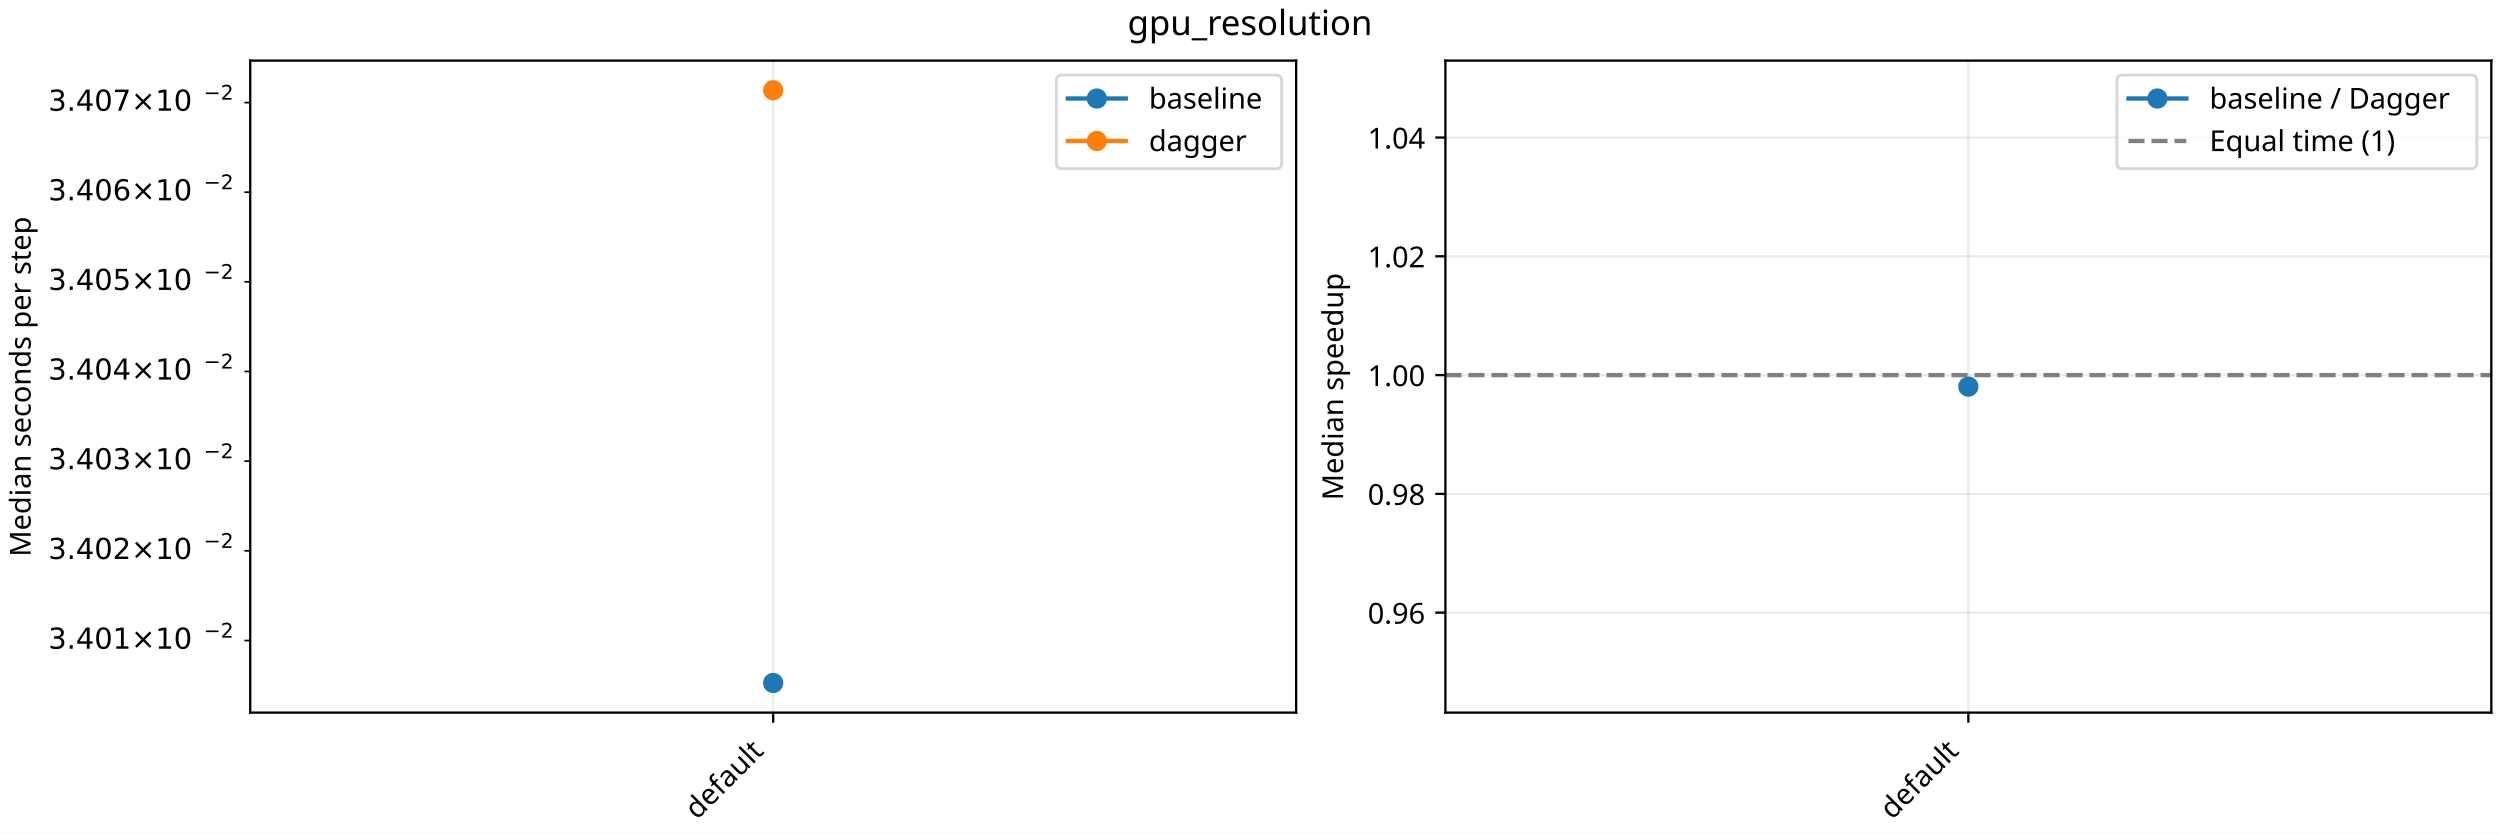
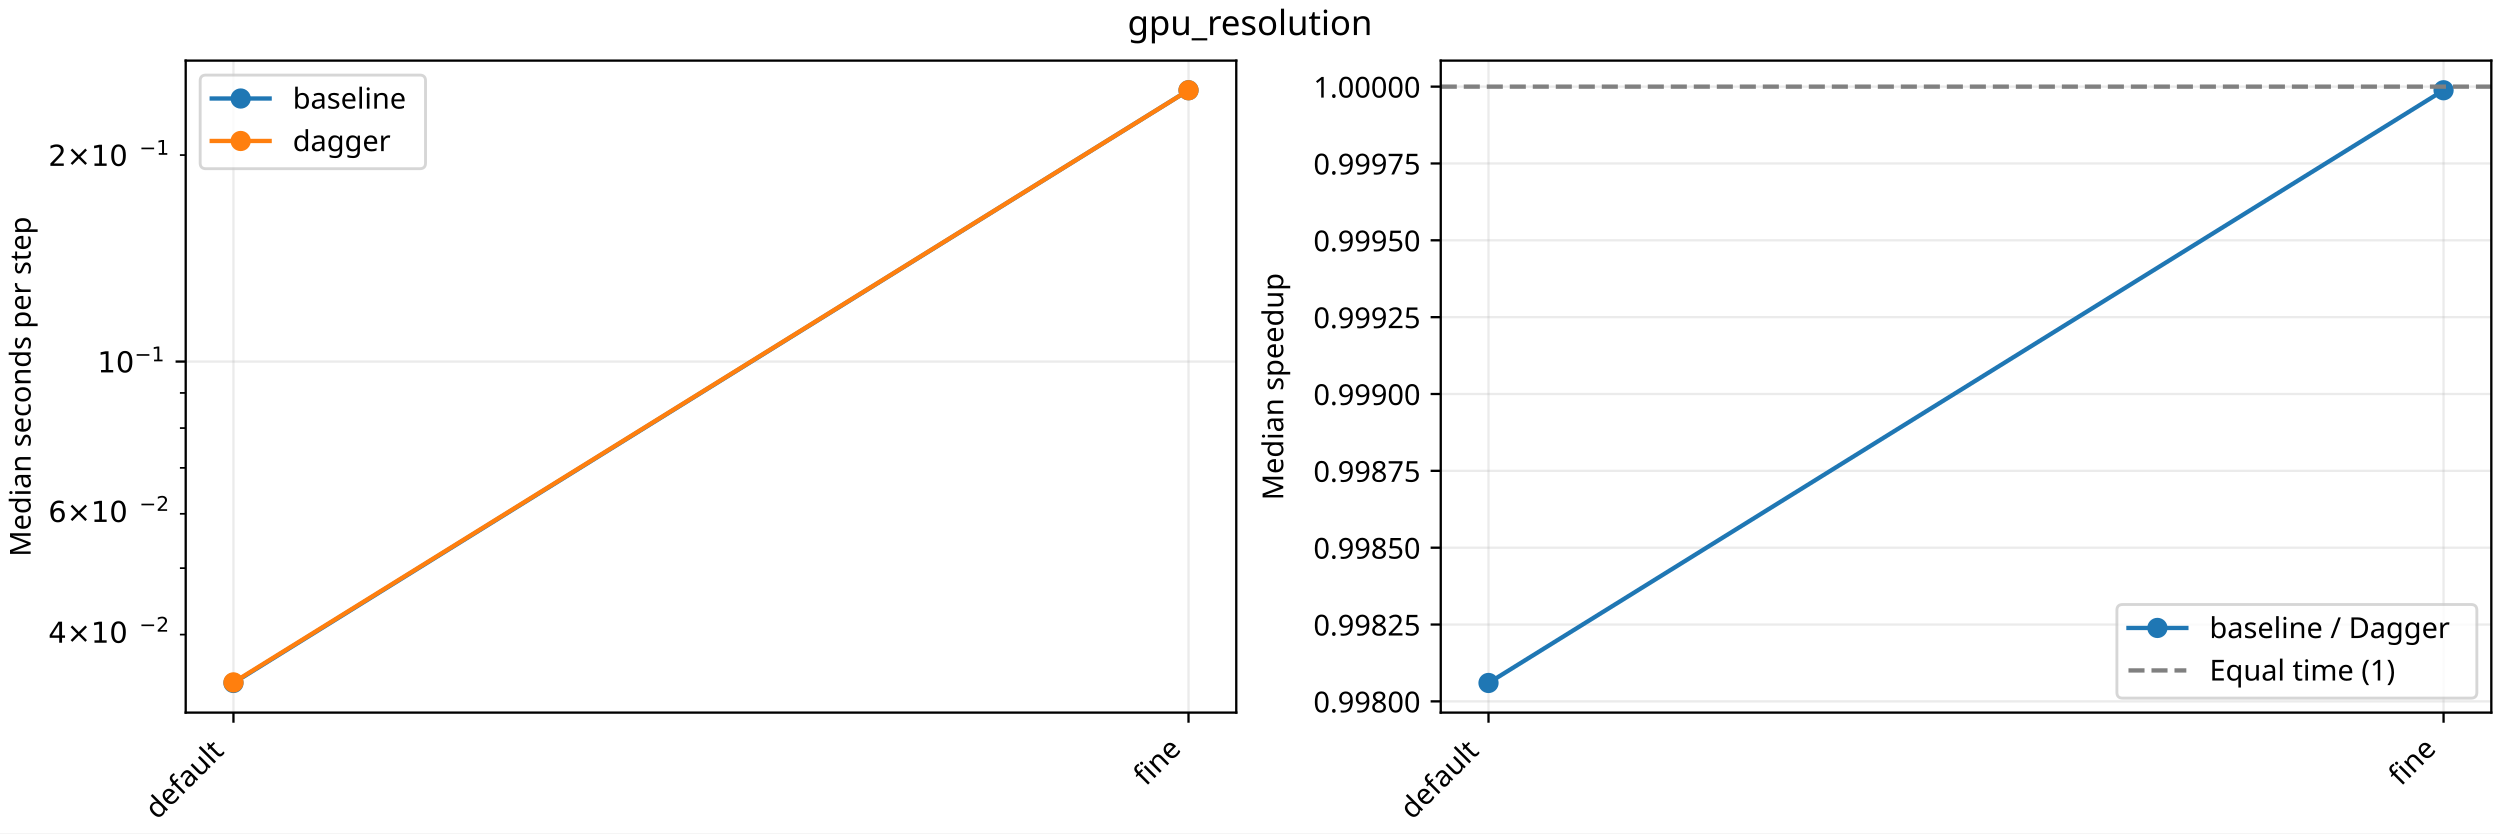
<svg xmlns="http://www.w3.org/2000/svg" xmlns:xlink="http://www.w3.org/1999/xlink" width="864pt" height="288pt" viewBox="0 0 864 288" version="1.1">
  <defs>
    <style type="text/css">*{stroke-linejoin: round; stroke-linecap: butt}</style>
  </defs>
  <g id="figure_1">
    <g id="patch_1">
      <path d="M 0 288  L 864 288  L 864 0  L 0 0  z " style="fill: #ffffff" />
    </g>
    <g id="axes_1">
      <g id="patch_2">
-         <path d="M 86.478 246.276  L 447.947 246.276  L 447.947 20.948  L 86.478 20.948  z " style="fill: #ffffff" />
+         <path d="M 64.178 246.276  L 427.253 246.276  L 427.253 20.948  L 64.178 20.948  z " style="fill: #ffffff" />
      </g>
      <g id="matplotlib.axis_1">
        <g id="xtick_1">
          <g id="line2d_1">
-             <path d="M 267.213 246.276  L 267.213 20.948  " clip-path="url(#p7a4ab8c4b9)" style="fill: none; stroke: #b0b0b0; stroke-opacity: 0.25; stroke-width: 0.8; stroke-linecap: square" />
+             <path d="M 80.682 246.276  L 80.682 20.948  " clip-path="url(#p32edc54c32)" style="fill: none; stroke: #b0b0b0; stroke-opacity: 0.25; stroke-width: 0.8; stroke-linecap: square" />
          </g>
          <g id="line2d_2">
            <defs>
              <path id="m7992d7cc15" d="M 0 0  L 0 3.5  " style="stroke: #000000; stroke-width: 0.8" />
            </defs>
            <g>
-               <use xlink:href="#m7992d7cc15" x="267.213" y="246.276" style="stroke: #000000; stroke-width: 0.8" />
+               <use xlink:href="#m7992d7cc15" x="80.682" y="246.276" style="stroke: #000000; stroke-width: 0.8" />
            </g>
          </g>
          <g id="text_1">
-             <text style="font: 10px 'sans-serif'" transform="translate(240.862 283.5292)rotate(-45)">default</text>
+             <text style="font: 10px 'sans-serif'" transform="translate(54.331 283.5292)rotate(-45)">default</text>
+           </g>
+         </g>
+         <g id="xtick_2">
+           <g id="line2d_3">
+             <path d="M 410.75 246.276  L 410.75 20.948  " clip-path="url(#p32edc54c32)" style="fill: none; stroke: #b0b0b0; stroke-opacity: 0.25; stroke-width: 0.8; stroke-linecap: square" />
+           </g>
+           <g id="line2d_4">
+             <g>
+               <use xlink:href="#m7992d7cc15" x="410.75" y="246.276" style="stroke: #000000; stroke-width: 0.8" />
+             </g>
+           </g>
+           <g id="text_2">
+             <text style="font: 10px 'sans-serif'" transform="translate(395.9936 271.9349)rotate(-45)">fine</text>
          </g>
        </g>
      </g>
      <g id="matplotlib.axis_2">
        <g id="ytick_1">
-           <g id="line2d_3">
+           <g id="line2d_5">
+             <path d="M 64.178 124.958  L 427.253 124.958  " clip-path="url(#p32edc54c32)" style="fill: none; stroke: #b0b0b0; stroke-opacity: 0.25; stroke-width: 0.8; stroke-linecap: square" />
+           </g>
+           <g id="line2d_6">
+             <defs>
+               <path id="m64ae211dc8" d="M 0 0  L -3.5 0  " style="stroke: #000000; stroke-width: 0.8" />
+             </defs>
+             <g>
+               <use xlink:href="#m64ae211dc8" x="64.178" y="124.958" style="stroke: #000000; stroke-width: 0.8" />
+             </g>
+           </g>
+           <g id="text_3">
+             <g transform="translate(33.67836 128.7569)">
+               <text>
+                 <tspan style="font: 10px 'DejaVu Sans'" x="0 6.362" y="-0.064">10</tspan>
+                 <tspan style="font: 7px 'DejaVu Sans'" x="12.82 18.686" y="-3.892">−1</tspan>
+               </text>
+             </g>
+           </g>
+         </g>
+         <g id="ytick_2">
+           <g id="line2d_7">
            <defs>
              <path id="m90f5dd4096" d="M 0 0  L -2 0  " style="stroke: #000000; stroke-width: 0.6" />
            </defs>
            <g>
-               <use xlink:href="#m90f5dd4096" x="86.478" y="221.375" style="stroke: #000000; stroke-width: 0.6" />
-             </g>
-           </g>
-           <g id="text_2">
-             <g transform="translate(16.67836 225.1744)">
+               <use xlink:href="#m90f5dd4096" x="64.178" y="219.314" style="stroke: #000000; stroke-width: 0.6" />
+             </g>
+           </g>
+           <g id="text_4">
+             <g transform="translate(16.67836 223.1134)">
              <text>
-                 <tspan style="font: 10px 'DejaVu Sans'" x="0 6.362 9.541 15.903 22.266 30.576 40.903 47.266" y="-0.977">3.401×10</tspan>
-                 <tspan style="font: 7px 'DejaVu Sans'" x="53.724 59.589" y="-4.805">−2</tspan>
+                 <tspan style="font: 10px 'DejaVu Sans'" x="0 8.311 18.638 25" y="-0.977">4×10</tspan>
+                 <tspan style="font: 7px 'DejaVu Sans'" x="31.458 37.323" y="-4.805">−2</tspan>
              </text>
            </g>
          </g>
        </g>
-         <g id="ytick_2">
-           <g id="line2d_4">
-             <g>
-               <use xlink:href="#m90f5dd4096" x="86.478" y="190.365" style="stroke: #000000; stroke-width: 0.6" />
-             </g>
-           </g>
-           <g id="text_3">
-             <g transform="translate(16.67836 194.1639)">
+         <g id="ytick_3">
+           <g id="line2d_8">
+             <g>
+               <use xlink:href="#m90f5dd4096" x="64.178" y="196.336" style="stroke: #000000; stroke-width: 0.6" />
+             </g>
+           </g>
+         </g>
+         <g id="ytick_4">
+           <g id="line2d_9">
+             <g>
+               <use xlink:href="#m90f5dd4096" x="64.178" y="177.561" style="stroke: #000000; stroke-width: 0.6" />
+             </g>
+           </g>
+           <g id="text_5">
+             <g transform="translate(16.67836 181.36)">
              <text>
-                 <tspan style="font: 10px 'DejaVu Sans'" x="0 6.362 9.541 15.903 22.266 30.576 40.903 47.266" y="-0.977">3.402×10</tspan>
-                 <tspan style="font: 7px 'DejaVu Sans'" x="53.724 59.589" y="-4.805">−2</tspan>
+                 <tspan style="font: 10px 'DejaVu Sans'" x="0 8.311 18.638 25" y="-0.977">6×10</tspan>
+                 <tspan style="font: 7px 'DejaVu Sans'" x="31.458 37.323" y="-4.805">−2</tspan>
              </text>
            </g>
          </g>
        </g>
-         <g id="ytick_3">
-           <g id="line2d_5">
-             <g>
-               <use xlink:href="#m90f5dd4096" x="86.478" y="159.363" style="stroke: #000000; stroke-width: 0.6" />
-             </g>
-           </g>
-           <g id="text_4">
-             <g transform="translate(16.67836 163.1626)">
+         <g id="ytick_5">
+           <g id="line2d_10">
+             <g>
+               <use xlink:href="#m90f5dd4096" x="64.178" y="161.687" style="stroke: #000000; stroke-width: 0.6" />
+             </g>
+           </g>
+         </g>
+         <g id="ytick_6">
+           <g id="line2d_11">
+             <g>
+               <use xlink:href="#m90f5dd4096" x="64.178" y="147.936" style="stroke: #000000; stroke-width: 0.6" />
+             </g>
+           </g>
+         </g>
+         <g id="ytick_7">
+           <g id="line2d_12">
+             <g>
+               <use xlink:href="#m90f5dd4096" x="64.178" y="135.807" style="stroke: #000000; stroke-width: 0.6" />
+             </g>
+           </g>
+         </g>
+         <g id="ytick_8">
+           <g id="line2d_13">
+             <g>
+               <use xlink:href="#m90f5dd4096" x="64.178" y="53.58" style="stroke: #000000; stroke-width: 0.6" />
+             </g>
+           </g>
+           <g id="text_6">
+             <g transform="translate(16.67836 57.37886)">
              <text>
-                 <tspan style="font: 10px 'DejaVu Sans'" x="0 6.362 9.541 15.903 22.266 30.576 40.903 47.266" y="-0.977">3.403×10</tspan>
-                 <tspan style="font: 7px 'DejaVu Sans'" x="53.724 59.589" y="-4.805">−2</tspan>
+                 <tspan style="font: 10px 'DejaVu Sans'" x="0 8.311 18.638 25" y="-0.064">2×10</tspan>
+                 <tspan style="font: 7px 'DejaVu Sans'" x="31.458 37.323" y="-3.892">−1</tspan>
              </text>
            </g>
          </g>
        </g>
-         <g id="ytick_4">
-           <g id="line2d_6">
-             <g>
-               <use xlink:href="#m90f5dd4096" x="86.478" y="128.371" style="stroke: #000000; stroke-width: 0.6" />
-             </g>
-           </g>
-           <g id="text_5">
-             <g transform="translate(16.67836 132.1703)">
-               <text>
-                 <tspan style="font: 10px 'DejaVu Sans'" x="0 6.362 9.541 15.903 22.266 30.576 40.903 47.266" y="-0.977">3.404×10</tspan>
-                 <tspan style="font: 7px 'DejaVu Sans'" x="53.724 59.589" y="-4.805">−2</tspan>
-               </text>
-             </g>
-           </g>
-         </g>
-         <g id="ytick_5">
-           <g id="line2d_7">
-             <g>
-               <use xlink:href="#m90f5dd4096" x="86.478" y="97.388" style="stroke: #000000; stroke-width: 0.6" />
-             </g>
-           </g>
-           <g id="text_6">
-             <g transform="translate(16.67836 101.1871)">
-               <text>
-                 <tspan style="font: 10px 'DejaVu Sans'" x="0 6.362 9.541 15.903 22.266 30.576 40.903 47.266" y="-0.977">3.405×10</tspan>
-                 <tspan style="font: 7px 'DejaVu Sans'" x="53.724 59.589" y="-4.805">−2</tspan>
-               </text>
-             </g>
-           </g>
-         </g>
-         <g id="ytick_6">
-           <g id="line2d_8">
-             <g>
-               <use xlink:href="#m90f5dd4096" x="86.478" y="66.414" style="stroke: #000000; stroke-width: 0.6" />
-             </g>
-           </g>
-           <g id="text_7">
-             <g transform="translate(16.67836 70.21309)">
-               <text>
-                 <tspan style="font: 10px 'DejaVu Sans'" x="0 6.362 9.541 15.903 22.266 30.576 40.903 47.266" y="-0.977">3.406×10</tspan>
-                 <tspan style="font: 7px 'DejaVu Sans'" x="53.724 59.589" y="-4.805">−2</tspan>
-               </text>
-             </g>
-           </g>
-         </g>
-         <g id="ytick_7">
-           <g id="line2d_9">
-             <g>
-               <use xlink:href="#m90f5dd4096" x="86.478" y="35.449" style="stroke: #000000; stroke-width: 0.6" />
-             </g>
-           </g>
-           <g id="text_8">
-             <g transform="translate(16.67836 39.24813)">
-               <text>
-                 <tspan style="font: 10px 'DejaVu Sans'" x="0 6.362 9.541 15.903 22.266 30.576 40.903 47.266" y="-0.977">3.407×10</tspan>
-                 <tspan style="font: 7px 'DejaVu Sans'" x="53.724 59.589" y="-4.805">−2</tspan>
-               </text>
-             </g>
-           </g>
-         </g>
-         <g id="text_9">
+         <g id="text_7">
          <text style="font: 10px 'sans-serif'; text-anchor: middle" x="10.599" y="133.612" transform="rotate(-90, 10.59868, 133.6121)">Median seconds per step</text>
        </g>
      </g>
-       <g id="line2d_10">
-         <path d="M 267.213 236.034  " clip-path="url(#p7a4ab8c4b9)" style="fill: none; stroke: #1f77b4; stroke-width: 1.5; stroke-linecap: square" />
+       <g id="line2d_14">
+         <path d="M 80.682 236.034  L 410.75 31.192  " clip-path="url(#p32edc54c32)" style="fill: none; stroke: #1f77b4; stroke-width: 1.5; stroke-linecap: square" />
        <defs>
          <path id="m6f8f8257da" d="M 0 3  C 0.796 3 1.559 2.684 2.121 2.121  C 2.684 1.559 3 0.796 3 0  C 3 -0.796 2.684 -1.559 2.121 -2.121  C 1.559 -2.684 0.796 -3 0 -3  C -0.796 -3 -1.559 -2.684 -2.121 -2.121  C -2.684 -1.559 -3 -0.796 -3 0  C -3 0.796 -2.684 1.559 -2.121 2.121  C -1.559 2.684 -0.796 3 0 3  z " style="stroke: #1f77b4" />
        </defs>
-         <g clip-path="url(#p7a4ab8c4b9)">
-           <use xlink:href="#m6f8f8257da" x="267.213" y="236.034" style="fill: #1f77b4; stroke: #1f77b4" />
-         </g>
-       </g>
-       <g id="line2d_11">
-         <path d="M 267.213 31.19  " clip-path="url(#p7a4ab8c4b9)" style="fill: none; stroke: #ff7f0e; stroke-width: 1.5; stroke-linecap: square" />
+         <g clip-path="url(#p32edc54c32)">
+           <use xlink:href="#m6f8f8257da" x="80.682" y="236.034" style="fill: #1f77b4; stroke: #1f77b4" />
+           <use xlink:href="#m6f8f8257da" x="410.75" y="31.192" style="fill: #1f77b4; stroke: #1f77b4" />
+         </g>
+       </g>
+       <g id="line2d_15">
+         <path d="M 80.682 235.834  L 410.75 31.19  " clip-path="url(#p32edc54c32)" style="fill: none; stroke: #ff7f0e; stroke-width: 1.5; stroke-linecap: square" />
        <defs>
          <path id="md2d7e3742d" d="M 0 3  C 0.796 3 1.559 2.684 2.121 2.121  C 2.684 1.559 3 0.796 3 0  C 3 -0.796 2.684 -1.559 2.121 -2.121  C 1.559 -2.684 0.796 -3 0 -3  C -0.796 -3 -1.559 -2.684 -2.121 -2.121  C -2.684 -1.559 -3 -0.796 -3 0  C -3 0.796 -2.684 1.559 -2.121 2.121  C -1.559 2.684 -0.796 3 0 3  z " style="stroke: #ff7f0e" />
        </defs>
-         <g clip-path="url(#p7a4ab8c4b9)">
-           <use xlink:href="#md2d7e3742d" x="267.213" y="31.19" style="fill: #ff7f0e; stroke: #ff7f0e" />
+         <g clip-path="url(#p32edc54c32)">
+           <use xlink:href="#md2d7e3742d" x="80.682" y="235.834" style="fill: #ff7f0e; stroke: #ff7f0e" />
+           <use xlink:href="#md2d7e3742d" x="410.75" y="31.19" style="fill: #ff7f0e; stroke: #ff7f0e" />
        </g>
      </g>
      <g id="patch_3">
-         <path d="M 86.478 246.276  L 86.478 20.948  " style="fill: none; stroke: #000000; stroke-width: 0.8; stroke-linejoin: miter; stroke-linecap: square" />
+         <path d="M 64.178 246.276  L 64.178 20.948  " style="fill: none; stroke: #000000; stroke-width: 0.8; stroke-linejoin: miter; stroke-linecap: square" />
      </g>
      <g id="patch_4">
-         <path d="M 447.947 246.276  L 447.947 20.948  " style="fill: none; stroke: #000000; stroke-width: 0.8; stroke-linejoin: miter; stroke-linecap: square" />
+         <path d="M 427.253 246.276  L 427.253 20.948  " style="fill: none; stroke: #000000; stroke-width: 0.8; stroke-linejoin: miter; stroke-linecap: square" />
      </g>
      <g id="patch_5">
-         <path d="M 86.478 246.276  L 447.947 246.276  " style="fill: none; stroke: #000000; stroke-width: 0.8; stroke-linejoin: miter; stroke-linecap: square" />
+         <path d="M 64.178 246.276  L 427.253 246.276  " style="fill: none; stroke: #000000; stroke-width: 0.8; stroke-linejoin: miter; stroke-linecap: square" />
      </g>
      <g id="patch_6">
-         <path d="M 86.478 20.948  L 447.947 20.948  " style="fill: none; stroke: #000000; stroke-width: 0.8; stroke-linejoin: miter; stroke-linecap: square" />
+         <path d="M 64.178 20.948  L 427.253 20.948  " style="fill: none; stroke: #000000; stroke-width: 0.8; stroke-linejoin: miter; stroke-linecap: square" />
      </g>
      <g id="legend_1">
        <g id="patch_7">
-           <path d="M 367.061 58.304  L 440.947 58.304  Q 442.947 58.304 442.947 56.304  L 442.947 27.948  Q 442.947 25.948 440.947 25.948  L 367.061 25.948  Q 365.061 25.948 365.061 27.948  L 365.061 56.304  Q 365.061 58.304 367.061 58.304  z " style="fill: #ffffff; opacity: 0.8; stroke: #cccccc; stroke-linejoin: miter" />
-         </g>
-         <g id="line2d_12">
-           <path d="M 369.061 34.047  L 379.061 34.047  L 389.061 34.047  " style="fill: none; stroke: #1f77b4; stroke-width: 1.5; stroke-linecap: square" />
+           <path d="M 71.178 58.304  L 145.064 58.304  Q 147.064 58.304 147.064 56.304  L 147.064 27.948  Q 147.064 25.948 145.064 25.948  L 71.178 25.948  Q 69.178 25.948 69.178 27.948  L 69.178 56.304  Q 69.178 58.304 71.178 58.304  z " style="fill: #ffffff; opacity: 0.8; stroke: #cccccc; stroke-linejoin: miter" />
+         </g>
+         <g id="line2d_16">
+           <path d="M 73.178 34.047  L 83.178 34.047  L 93.178 34.047  " style="fill: none; stroke: #1f77b4; stroke-width: 1.5; stroke-linecap: square" />
          <g>
-             <use xlink:href="#m6f8f8257da" x="379.061" y="34.047" style="fill: #1f77b4; stroke: #1f77b4" />
-           </g>
-         </g>
-         <g id="text_10">
-           <text style="font: 10px 'sans-serif'; text-anchor: start" x="397.061" y="37.547" transform="rotate(-0, 397.0612, 37.54666)">baseline</text>
-         </g>
-         <g id="line2d_13">
-           <path d="M 369.061 48.725  L 379.061 48.725  L 389.061 48.725  " style="fill: none; stroke: #ff7f0e; stroke-width: 1.5; stroke-linecap: square" />
+             <use xlink:href="#m6f8f8257da" x="83.178" y="34.047" style="fill: #1f77b4; stroke: #1f77b4" />
+           </g>
+         </g>
+         <g id="text_8">
+           <text style="font: 10px 'sans-serif'; text-anchor: start" x="101.178" y="37.547" transform="rotate(-0, 101.1784, 37.54666)">baseline</text>
+         </g>
+         <g id="line2d_17">
+           <path d="M 73.178 48.725  L 83.178 48.725  L 93.178 48.725  " style="fill: none; stroke: #ff7f0e; stroke-width: 1.5; stroke-linecap: square" />
          <g>
-             <use xlink:href="#md2d7e3742d" x="379.061" y="48.725" style="fill: #ff7f0e; stroke: #ff7f0e" />
-           </g>
-         </g>
-         <g id="text_11">
-           <text style="font: 10px 'sans-serif'; text-anchor: start" x="397.061" y="52.225" transform="rotate(-0, 397.0612, 52.22478)">dagger</text>
+             <use xlink:href="#md2d7e3742d" x="83.178" y="48.725" style="fill: #ff7f0e; stroke: #ff7f0e" />
+           </g>
+         </g>
+         <g id="text_9">
+           <text style="font: 10px 'sans-serif'; text-anchor: start" x="101.178" y="52.225" transform="rotate(-0, 101.1784, 52.22478)">dagger</text>
        </g>
      </g>
    </g>
    <g id="axes_2">
      <g id="patch_8">
-         <path d="M 499.531 246.276  L 861 246.276  L 861 20.948  L 499.531 20.948  z " style="fill: #ffffff" />
+         <path d="M 497.925 246.276  L 861 246.276  L 861 20.948  L 497.925 20.948  z " style="fill: #ffffff" />
      </g>
      <g id="matplotlib.axis_3">
-         <g id="xtick_2">
-           <g id="line2d_14">
-             <path d="M 680.265 246.276  L 680.265 20.948  " clip-path="url(#p9f438c1fd7)" style="fill: none; stroke: #b0b0b0; stroke-opacity: 0.25; stroke-width: 0.8; stroke-linecap: square" />
-           </g>
-           <g id="line2d_15">
-             <g>
-               <use xlink:href="#m7992d7cc15" x="680.265" y="246.276" style="stroke: #000000; stroke-width: 0.8" />
+         <g id="xtick_3">
+           <g id="line2d_18">
+             <path d="M 514.428 246.276  L 514.428 20.948  " clip-path="url(#pbfc7f95a19)" style="fill: none; stroke: #b0b0b0; stroke-opacity: 0.25; stroke-width: 0.8; stroke-linecap: square" />
+           </g>
+           <g id="line2d_19">
+             <g>
+               <use xlink:href="#m7992d7cc15" x="514.428" y="246.276" style="stroke: #000000; stroke-width: 0.8" />
+             </g>
+           </g>
+           <g id="text_10">
+             <text style="font: 10px 'sans-serif'" transform="translate(488.0773 283.5292)rotate(-45)">default</text>
+           </g>
+         </g>
+         <g id="xtick_4">
+           <g id="line2d_20">
+             <path d="M 844.496 246.276  L 844.496 20.948  " clip-path="url(#pbfc7f95a19)" style="fill: none; stroke: #b0b0b0; stroke-opacity: 0.25; stroke-width: 0.8; stroke-linecap: square" />
+           </g>
+           <g id="line2d_21">
+             <g>
+               <use xlink:href="#m7992d7cc15" x="844.496" y="246.276" style="stroke: #000000; stroke-width: 0.8" />
+             </g>
+           </g>
+           <g id="text_11">
+             <text style="font: 10px 'sans-serif'" transform="translate(829.7399 271.9349)rotate(-45)">fine</text>
+           </g>
+         </g>
+       </g>
+       <g id="matplotlib.axis_4">
+         <g id="ytick_9">
+           <g id="line2d_22">
+             <path d="M 497.925 242.398  L 861 242.398  " clip-path="url(#pbfc7f95a19)" style="fill: none; stroke: #b0b0b0; stroke-opacity: 0.25; stroke-width: 0.8; stroke-linecap: square" />
+           </g>
+           <g id="line2d_23">
+             <g>
+               <use xlink:href="#m64ae211dc8" x="497.925" y="242.398" style="stroke: #000000; stroke-width: 0.8" />
            </g>
          </g>
          <g id="text_12">
-             <text style="font: 10px 'sans-serif'" transform="translate(653.9146 283.5292)rotate(-45)">default</text>
-           </g>
-         </g>
-       </g>
-       <g id="matplotlib.axis_4">
-         <g id="ytick_8">
-           <g id="line2d_16">
-             <path d="M 499.531 211.727  L 861 211.727  " clip-path="url(#p9f438c1fd7)" style="fill: none; stroke: #b0b0b0; stroke-opacity: 0.25; stroke-width: 0.8; stroke-linecap: square" />
-           </g>
-           <g id="line2d_17">
-             <defs>
-               <path id="m64ae211dc8" d="M 0 0  L -3.5 0  " style="stroke: #000000; stroke-width: 0.8" />
-             </defs>
-             <g>
-               <use xlink:href="#m64ae211dc8" x="499.531" y="211.727" style="stroke: #000000; stroke-width: 0.8" />
+             <text style="font: 10px 'sans-serif'; text-anchor: end" x="490.925" y="246.198" transform="rotate(-0, 490.9247, 246.1976)">0.99800</text>
+           </g>
+         </g>
+         <g id="ytick_10">
+           <g id="line2d_24">
+             <path d="M 497.925 215.84  L 861 215.84  " clip-path="url(#pbfc7f95a19)" style="fill: none; stroke: #b0b0b0; stroke-opacity: 0.25; stroke-width: 0.8; stroke-linecap: square" />
+           </g>
+           <g id="line2d_25">
+             <g>
+               <use xlink:href="#m64ae211dc8" x="497.925" y="215.84" style="stroke: #000000; stroke-width: 0.8" />
            </g>
          </g>
          <g id="text_13">
-             <text style="font: 10px 'sans-serif'; text-anchor: end" x="492.531" y="215.526" transform="rotate(-0, 492.5309, 215.5262)">0.96</text>
-           </g>
-         </g>
-         <g id="ytick_9">
-           <g id="line2d_18">
-             <path d="M 499.531 170.679  L 861 170.679  " clip-path="url(#p9f438c1fd7)" style="fill: none; stroke: #b0b0b0; stroke-opacity: 0.25; stroke-width: 0.8; stroke-linecap: square" />
-           </g>
-           <g id="line2d_19">
-             <g>
-               <use xlink:href="#m64ae211dc8" x="499.531" y="170.679" style="stroke: #000000; stroke-width: 0.8" />
+             <text style="font: 10px 'sans-serif'; text-anchor: end" x="490.925" y="219.64" transform="rotate(-0, 490.9247, 219.6396)">0.99825</text>
+           </g>
+         </g>
+         <g id="ytick_11">
+           <g id="line2d_26">
+             <path d="M 497.925 189.282  L 861 189.282  " clip-path="url(#pbfc7f95a19)" style="fill: none; stroke: #b0b0b0; stroke-opacity: 0.25; stroke-width: 0.8; stroke-linecap: square" />
+           </g>
+           <g id="line2d_27">
+             <g>
+               <use xlink:href="#m64ae211dc8" x="497.925" y="189.282" style="stroke: #000000; stroke-width: 0.8" />
            </g>
          </g>
          <g id="text_14">
-             <text style="font: 10px 'sans-serif'; text-anchor: end" x="492.531" y="174.478" transform="rotate(-0, 492.5309, 174.4778)">0.98</text>
-           </g>
-         </g>
-         <g id="ytick_10">
-           <g id="line2d_20">
-             <path d="M 499.531 129.63  L 861 129.63  " clip-path="url(#p9f438c1fd7)" style="fill: none; stroke: #b0b0b0; stroke-opacity: 0.25; stroke-width: 0.8; stroke-linecap: square" />
-           </g>
-           <g id="line2d_21">
-             <g>
-               <use xlink:href="#m64ae211dc8" x="499.531" y="129.63" style="stroke: #000000; stroke-width: 0.8" />
+             <text style="font: 10px 'sans-serif'; text-anchor: end" x="490.925" y="193.082" transform="rotate(-0, 490.9247, 193.0816)">0.99850</text>
+           </g>
+         </g>
+         <g id="ytick_12">
+           <g id="line2d_28">
+             <path d="M 497.925 162.724  L 861 162.724  " clip-path="url(#pbfc7f95a19)" style="fill: none; stroke: #b0b0b0; stroke-opacity: 0.25; stroke-width: 0.8; stroke-linecap: square" />
+           </g>
+           <g id="line2d_29">
+             <g>
+               <use xlink:href="#m64ae211dc8" x="497.925" y="162.724" style="stroke: #000000; stroke-width: 0.8" />
            </g>
          </g>
          <g id="text_15">
-             <text style="font: 10px 'sans-serif'; text-anchor: end" x="492.531" y="133.429" transform="rotate(-0, 492.5309, 133.4295)">1.00</text>
-           </g>
-         </g>
-         <g id="ytick_11">
-           <g id="line2d_22">
-             <path d="M 499.531 88.582  L 861 88.582  " clip-path="url(#p9f438c1fd7)" style="fill: none; stroke: #b0b0b0; stroke-opacity: 0.25; stroke-width: 0.8; stroke-linecap: square" />
-           </g>
-           <g id="line2d_23">
-             <g>
-               <use xlink:href="#m64ae211dc8" x="499.531" y="88.582" style="stroke: #000000; stroke-width: 0.8" />
+             <text style="font: 10px 'sans-serif'; text-anchor: end" x="490.925" y="166.524" transform="rotate(-0, 490.9247, 166.5236)">0.99875</text>
+           </g>
+         </g>
+         <g id="ytick_13">
+           <g id="line2d_30">
+             <path d="M 497.925 136.166  L 861 136.166  " clip-path="url(#pbfc7f95a19)" style="fill: none; stroke: #b0b0b0; stroke-opacity: 0.25; stroke-width: 0.8; stroke-linecap: square" />
+           </g>
+           <g id="line2d_31">
+             <g>
+               <use xlink:href="#m64ae211dc8" x="497.925" y="136.166" style="stroke: #000000; stroke-width: 0.8" />
            </g>
          </g>
          <g id="text_16">
-             <text style="font: 10px 'sans-serif'; text-anchor: end" x="492.531" y="92.381" transform="rotate(-0, 492.5309, 92.38116)">1.02</text>
-           </g>
-         </g>
-         <g id="ytick_12">
-           <g id="line2d_24">
-             <path d="M 499.531 47.534  L 861 47.534  " clip-path="url(#p9f438c1fd7)" style="fill: none; stroke: #b0b0b0; stroke-opacity: 0.25; stroke-width: 0.8; stroke-linecap: square" />
-           </g>
-           <g id="line2d_25">
-             <g>
-               <use xlink:href="#m64ae211dc8" x="499.531" y="47.534" style="stroke: #000000; stroke-width: 0.8" />
+             <text style="font: 10px 'sans-serif'; text-anchor: end" x="490.925" y="139.966" transform="rotate(-0, 490.9247, 139.9656)">0.99900</text>
+           </g>
+         </g>
+         <g id="ytick_14">
+           <g id="line2d_32">
+             <path d="M 497.925 109.608  L 861 109.608  " clip-path="url(#pbfc7f95a19)" style="fill: none; stroke: #b0b0b0; stroke-opacity: 0.25; stroke-width: 0.8; stroke-linecap: square" />
+           </g>
+           <g id="line2d_33">
+             <g>
+               <use xlink:href="#m64ae211dc8" x="497.925" y="109.608" style="stroke: #000000; stroke-width: 0.8" />
            </g>
          </g>
          <g id="text_17">
-             <text style="font: 10px 'sans-serif'; text-anchor: end" x="492.531" y="51.333" transform="rotate(-0, 492.5309, 51.33282)">1.04</text>
-           </g>
-         </g>
-         <g id="text_18">
-           <text style="font: 10px 'sans-serif'; text-anchor: middle" x="464.186" y="133.612" transform="rotate(-90, 464.1856, 133.6121)">Median speedup</text>
-         </g>
-       </g>
-       <g id="line2d_26">
-         <path d="M 680.265 133.612  " clip-path="url(#p9f438c1fd7)" style="fill: none; stroke: #1f77b4; stroke-width: 1.5; stroke-linecap: square" />
-         <g clip-path="url(#p9f438c1fd7)">
-           <use xlink:href="#m6f8f8257da" x="680.265" y="133.612" style="fill: #1f77b4; stroke: #1f77b4" />
-         </g>
-       </g>
-       <g id="line2d_27">
-         <path d="M 499.531 129.63  L 861 129.63  " clip-path="url(#p9f438c1fd7)" style="fill: none; stroke-dasharray: 5.55,2.4; stroke-dashoffset: 0; stroke: #808080; stroke-width: 1.5" />
+             <text style="font: 10px 'sans-serif'; text-anchor: end" x="490.925" y="113.408" transform="rotate(-0, 490.9247, 113.4077)">0.99925</text>
+           </g>
+         </g>
+         <g id="ytick_15">
+           <g id="line2d_34">
+             <path d="M 497.925 83.05  L 861 83.05  " clip-path="url(#pbfc7f95a19)" style="fill: none; stroke: #b0b0b0; stroke-opacity: 0.25; stroke-width: 0.8; stroke-linecap: square" />
+           </g>
+           <g id="line2d_35">
+             <g>
+               <use xlink:href="#m64ae211dc8" x="497.925" y="83.05" style="stroke: #000000; stroke-width: 0.8" />
+             </g>
+           </g>
+           <g id="text_18">
+             <text style="font: 10px 'sans-serif'; text-anchor: end" x="490.925" y="86.85" transform="rotate(-0, 490.9247, 86.84968)">0.99950</text>
+           </g>
+         </g>
+         <g id="ytick_16">
+           <g id="line2d_36">
+             <path d="M 497.925 56.492  L 861 56.492  " clip-path="url(#pbfc7f95a19)" style="fill: none; stroke: #b0b0b0; stroke-opacity: 0.25; stroke-width: 0.8; stroke-linecap: square" />
+           </g>
+           <g id="line2d_37">
+             <g>
+               <use xlink:href="#m64ae211dc8" x="497.925" y="56.492" style="stroke: #000000; stroke-width: 0.8" />
+             </g>
+           </g>
+           <g id="text_19">
+             <text style="font: 10px 'sans-serif'; text-anchor: end" x="490.925" y="60.292" transform="rotate(-0, 490.9247, 60.2917)">0.99975</text>
+           </g>
+         </g>
+         <g id="ytick_17">
+           <g id="line2d_38">
+             <path d="M 497.925 29.934  L 861 29.934  " clip-path="url(#pbfc7f95a19)" style="fill: none; stroke: #b0b0b0; stroke-opacity: 0.25; stroke-width: 0.8; stroke-linecap: square" />
+           </g>
+           <g id="line2d_39">
+             <g>
+               <use xlink:href="#m64ae211dc8" x="497.925" y="29.934" style="stroke: #000000; stroke-width: 0.8" />
+             </g>
+           </g>
+           <g id="text_20">
+             <text style="font: 10px 'sans-serif'; text-anchor: end" x="490.925" y="33.734" transform="rotate(-0, 490.9247, 33.73371)">1.00000</text>
+           </g>
+         </g>
+         <g id="text_21">
+           <text style="font: 10px 'sans-serif'; text-anchor: middle" x="443.492" y="133.612" transform="rotate(-90, 443.4919, 133.6121)">Median speedup</text>
+         </g>
+       </g>
+       <g id="line2d_40">
+         <path d="M 514.428 236.034  L 844.496 31.19  " clip-path="url(#pbfc7f95a19)" style="fill: none; stroke: #1f77b4; stroke-width: 1.5; stroke-linecap: square" />
+         <g clip-path="url(#pbfc7f95a19)">
+           <use xlink:href="#m6f8f8257da" x="514.428" y="236.034" style="fill: #1f77b4; stroke: #1f77b4" />
+           <use xlink:href="#m6f8f8257da" x="844.496" y="31.19" style="fill: #1f77b4; stroke: #1f77b4" />
+         </g>
+       </g>
+       <g id="line2d_41">
+         <path d="M 497.925 29.934  L 861 29.934  " clip-path="url(#pbfc7f95a19)" style="fill: none; stroke-dasharray: 5.55,2.4; stroke-dashoffset: 0; stroke: #808080; stroke-width: 1.5" />
      </g>
      <g id="patch_9">
-         <path d="M 499.531 246.276  L 499.531 20.948  " style="fill: none; stroke: #000000; stroke-width: 0.8; stroke-linejoin: miter; stroke-linecap: square" />
+         <path d="M 497.925 246.276  L 497.925 20.948  " style="fill: none; stroke: #000000; stroke-width: 0.8; stroke-linejoin: miter; stroke-linecap: square" />
      </g>
      <g id="patch_10">
        <path d="M 861 246.276  L 861 20.948  " style="fill: none; stroke: #000000; stroke-width: 0.8; stroke-linejoin: miter; stroke-linecap: square" />
      </g>
      <g id="patch_11">
-         <path d="M 499.531 246.276  L 861 246.276  " style="fill: none; stroke: #000000; stroke-width: 0.8; stroke-linejoin: miter; stroke-linecap: square" />
+         <path d="M 497.925 246.276  L 861 246.276  " style="fill: none; stroke: #000000; stroke-width: 0.8; stroke-linejoin: miter; stroke-linecap: square" />
      </g>
      <g id="patch_12">
-         <path d="M 499.531 20.948  L 861 20.948  " style="fill: none; stroke: #000000; stroke-width: 0.8; stroke-linejoin: miter; stroke-linecap: square" />
+         <path d="M 497.925 20.948  L 861 20.948  " style="fill: none; stroke: #000000; stroke-width: 0.8; stroke-linejoin: miter; stroke-linecap: square" />
      </g>
      <g id="legend_2">
        <g id="patch_13">
-           <path d="M 733.6 58.304  L 854 58.304  Q 856 58.304 856 56.304  L 856 27.948  Q 856 25.948 854 25.948  L 733.6 25.948  Q 731.6 25.948 731.6 27.948  L 731.6 56.304  Q 731.6 58.304 733.6 58.304  z " style="fill: #ffffff; opacity: 0.8; stroke: #cccccc; stroke-linejoin: miter" />
-         </g>
-         <g id="line2d_28">
-           <path d="M 735.6 34.047  L 745.6 34.047  L 755.6 34.047  " style="fill: none; stroke: #1f77b4; stroke-width: 1.5; stroke-linecap: square" />
+           <path d="M 733.6 241.276  L 854 241.276  Q 856 241.276 856 239.276  L 856 210.92  Q 856 208.92 854 208.92  L 733.6 208.92  Q 731.6 208.92 731.6 210.92  L 731.6 239.276  Q 731.6 241.276 733.6 241.276  z " style="fill: #ffffff; opacity: 0.8; stroke: #cccccc; stroke-linejoin: miter" />
+         </g>
+         <g id="line2d_42">
+           <path d="M 735.6 217.018  L 745.6 217.018  L 755.6 217.018  " style="fill: none; stroke: #1f77b4; stroke-width: 1.5; stroke-linecap: square" />
          <g>
-             <use xlink:href="#m6f8f8257da" x="745.6" y="34.047" style="fill: #1f77b4; stroke: #1f77b4" />
-           </g>
-         </g>
-         <g id="text_19">
-           <text style="font: 10px 'sans-serif'; text-anchor: start" x="763.6" y="37.547" transform="rotate(-0, 763.5998, 37.54666)">baseline / Dagger</text>
-         </g>
-         <g id="line2d_29">
-           <path d="M 735.6 48.725  L 745.6 48.725  L 755.6 48.725  " style="fill: none; stroke-dasharray: 5.55,2.4; stroke-dashoffset: 0; stroke: #808080; stroke-width: 1.5" />
-         </g>
-         <g id="text_20">
-           <text style="font: 10px 'sans-serif'; text-anchor: start" x="763.6" y="52.225" transform="rotate(-0, 763.5998, 52.22478)">Equal time (1)</text>
+             <use xlink:href="#m6f8f8257da" x="745.6" y="217.018" style="fill: #1f77b4; stroke: #1f77b4" />
+           </g>
+         </g>
+         <g id="text_22">
+           <text style="font: 10px 'sans-serif'; text-anchor: start" x="763.6" y="220.518" transform="rotate(-0, 763.5998, 220.5183)">baseline / Dagger</text>
+         </g>
+         <g id="line2d_43">
+           <path d="M 735.6 231.696  L 745.6 231.696  L 755.6 231.696  " style="fill: none; stroke-dasharray: 5.55,2.4; stroke-dashoffset: 0; stroke: #808080; stroke-width: 1.5" />
+         </g>
+         <g id="text_23">
+           <text style="font: 10px 'sans-serif'; text-anchor: start" x="763.6" y="235.196" transform="rotate(-0, 763.5998, 235.1964)">Equal time (1)</text>
        </g>
      </g>
    </g>
-     <g id="text_21">
+     <g id="text_24">
      <text style="font: 12px 'sans-serif'; text-anchor: middle" x="432" y="12.118" transform="rotate(-0, 432, 12.11837)">gpu_resolution</text>
    </g>
  </g>
  <defs>
-     <clipPath id="p7a4ab8c4b9">
-       <rect x="86.478" y="20.948" width="361.469" height="225.328" />
+     <clipPath id="p32edc54c32">
+       <rect x="64.178" y="20.948" width="363.075" height="225.328" />
    </clipPath>
-     <clipPath id="p9f438c1fd7">
-       <rect x="499.531" y="20.948" width="361.469" height="225.328" />
+     <clipPath id="pbfc7f95a19">
+       <rect x="497.925" y="20.948" width="363.075" height="225.328" />
    </clipPath>
  </defs>
</svg>
